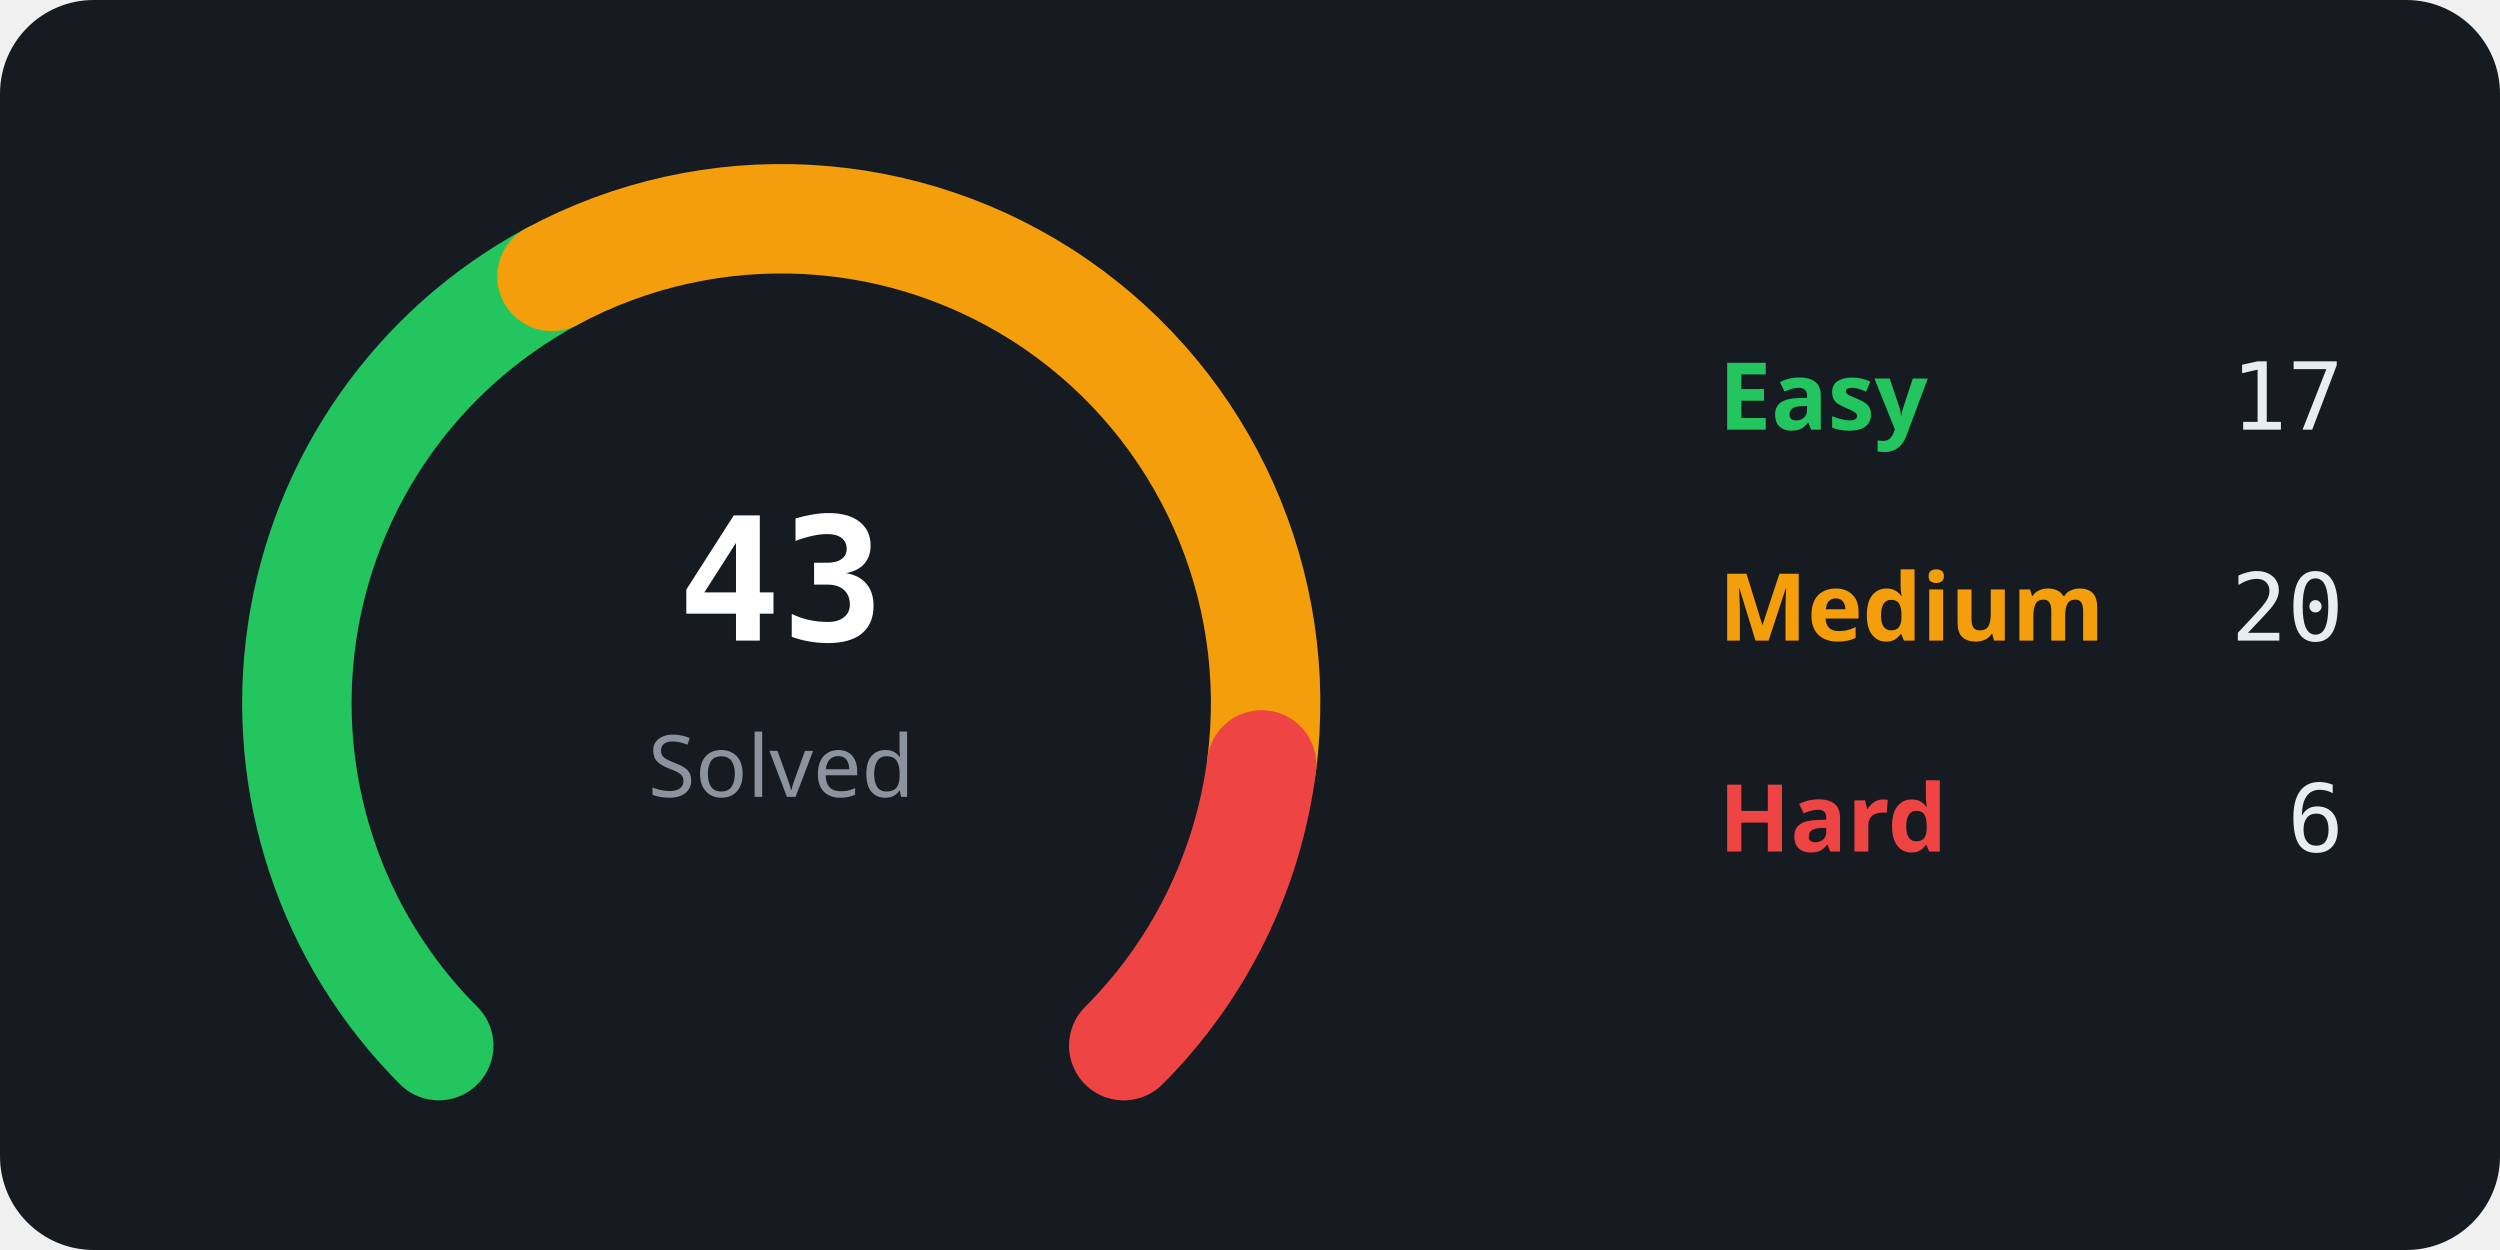
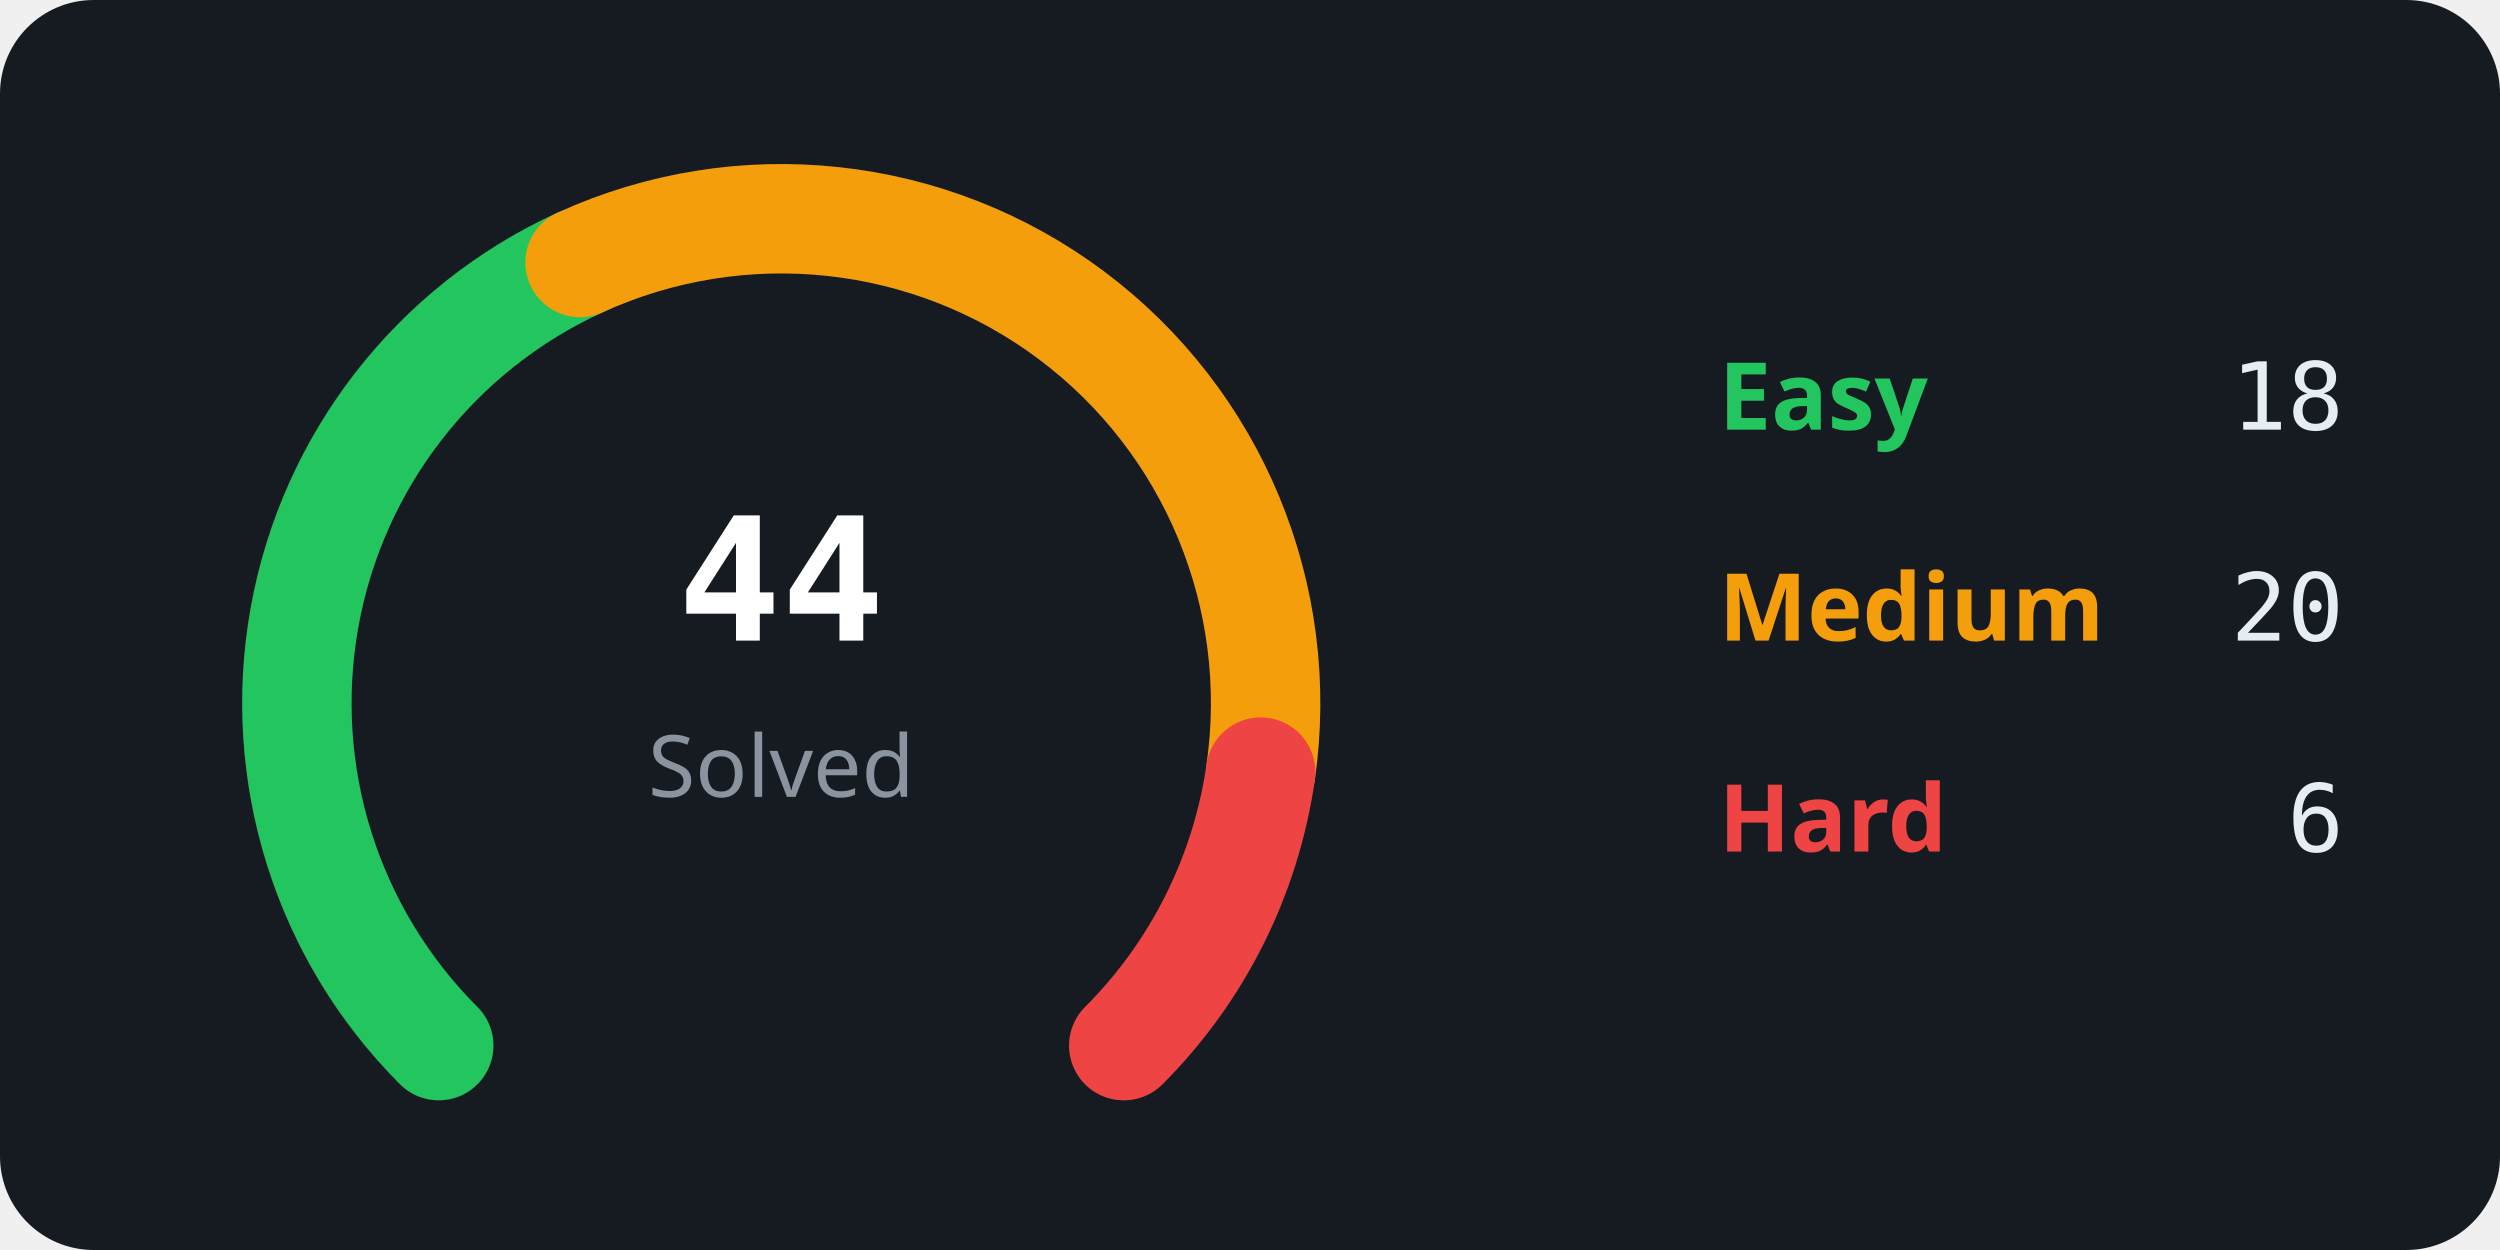
<svg xmlns="http://www.w3.org/2000/svg" width="320" height="160" viewBox="0 0 320 160">
  <rect width="320" height="160" rx="12" fill="#161b22" />
  <path d="M 56.159,133.841 A 62,62 0 1,1 143.841,133.841" stroke="#2d2d3d" stroke-width="14" fill="none" stroke-linecap="round" />
-   <path d="M 56.159,133.841 A 62,62 0 0,1 70.649,35.388" stroke="#22c55e" stroke-width="14" fill="none" stroke-linecap="round" />
-   <path d="M 70.649,35.388 A 62,62 0 0,1 161.494,97.905" stroke="#f59e0b" stroke-width="14" fill="none" stroke-linecap="round" />
-   <path d="M 161.494,97.905 A 62,62 0 0,1 143.841,133.841" stroke="#ef4444" stroke-width="14" fill="none" stroke-linecap="round" />
-   <text x="100" y="82" text-anchor="middle" fill="white" font-size="22" font-weight="bold" font-family="monospace">43</text>
+   <path d="M 56.159,133.841 A 62,62 0 0,1 74.244,33.603" stroke="#22c55e" stroke-width="14" fill="none" stroke-linecap="round" />
+   <path d="M 74.244,33.603 A 62,62 0 0,1 161.369,98.824" stroke="#f59e0b" stroke-width="14" fill="none" stroke-linecap="round" />
+   <path d="M 161.369,98.824 A 62,62 0 0,1 143.841,133.841" stroke="#ef4444" stroke-width="14" fill="none" stroke-linecap="round" />
+   <text x="100" y="82" text-anchor="middle" fill="white" font-size="22" font-weight="bold" font-family="monospace">44</text>
  <text x="100" y="102" text-anchor="middle" fill="#8b949e" font-size="11" font-family="sans-serif">Solved</text>
  <text x="220" y="55" fill="#22c55e" font-size="12" font-weight="bold" font-family="sans-serif">Easy</text>
-   <text x="300" y="55" fill="#e6edf3" font-size="12" font-family="monospace" text-anchor="end">17</text>
+   <text x="300" y="55" fill="#e6edf3" font-size="12" font-family="monospace" text-anchor="end">18</text>
  <text x="220" y="82" fill="#f59e0b" font-size="12" font-weight="bold" font-family="sans-serif">Medium</text>
  <text x="300" y="82" fill="#e6edf3" font-size="12" font-family="monospace" text-anchor="end">20</text>
  <text x="220" y="109" fill="#ef4444" font-size="12" font-weight="bold" font-family="sans-serif">Hard</text>
  <text x="300" y="109" fill="#e6edf3" font-size="12" font-family="monospace" text-anchor="end">6</text>
</svg>
